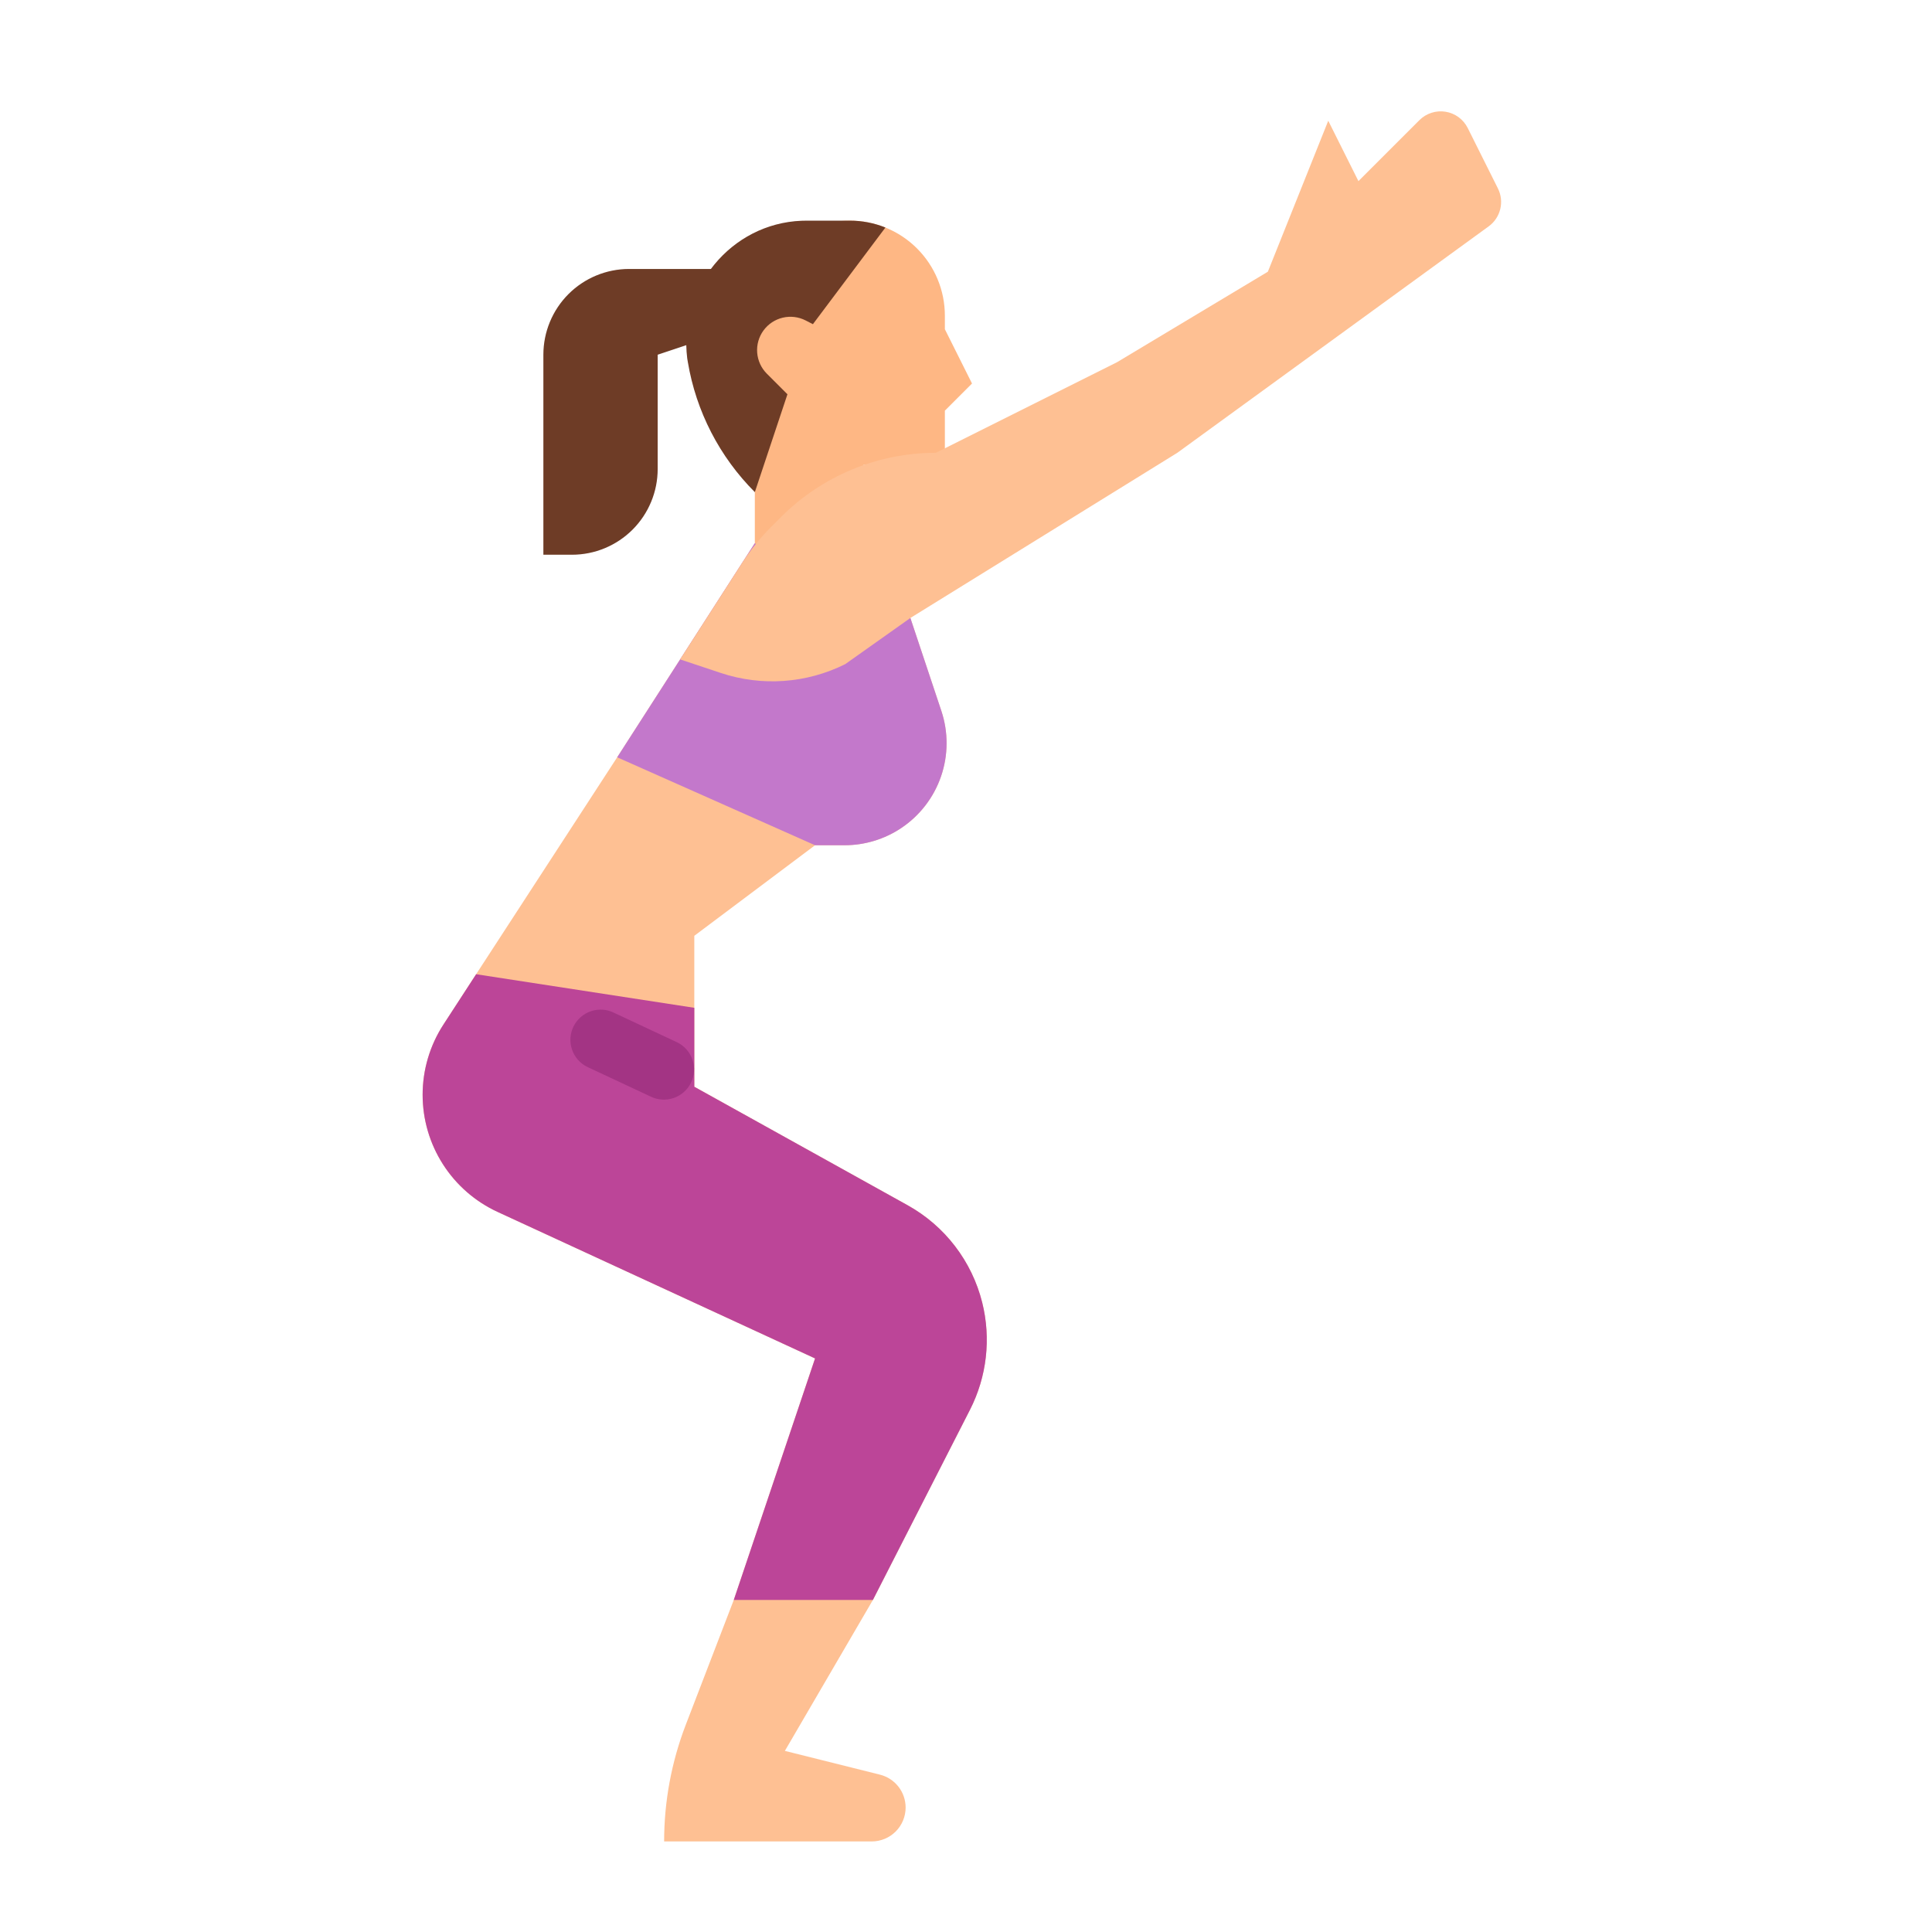
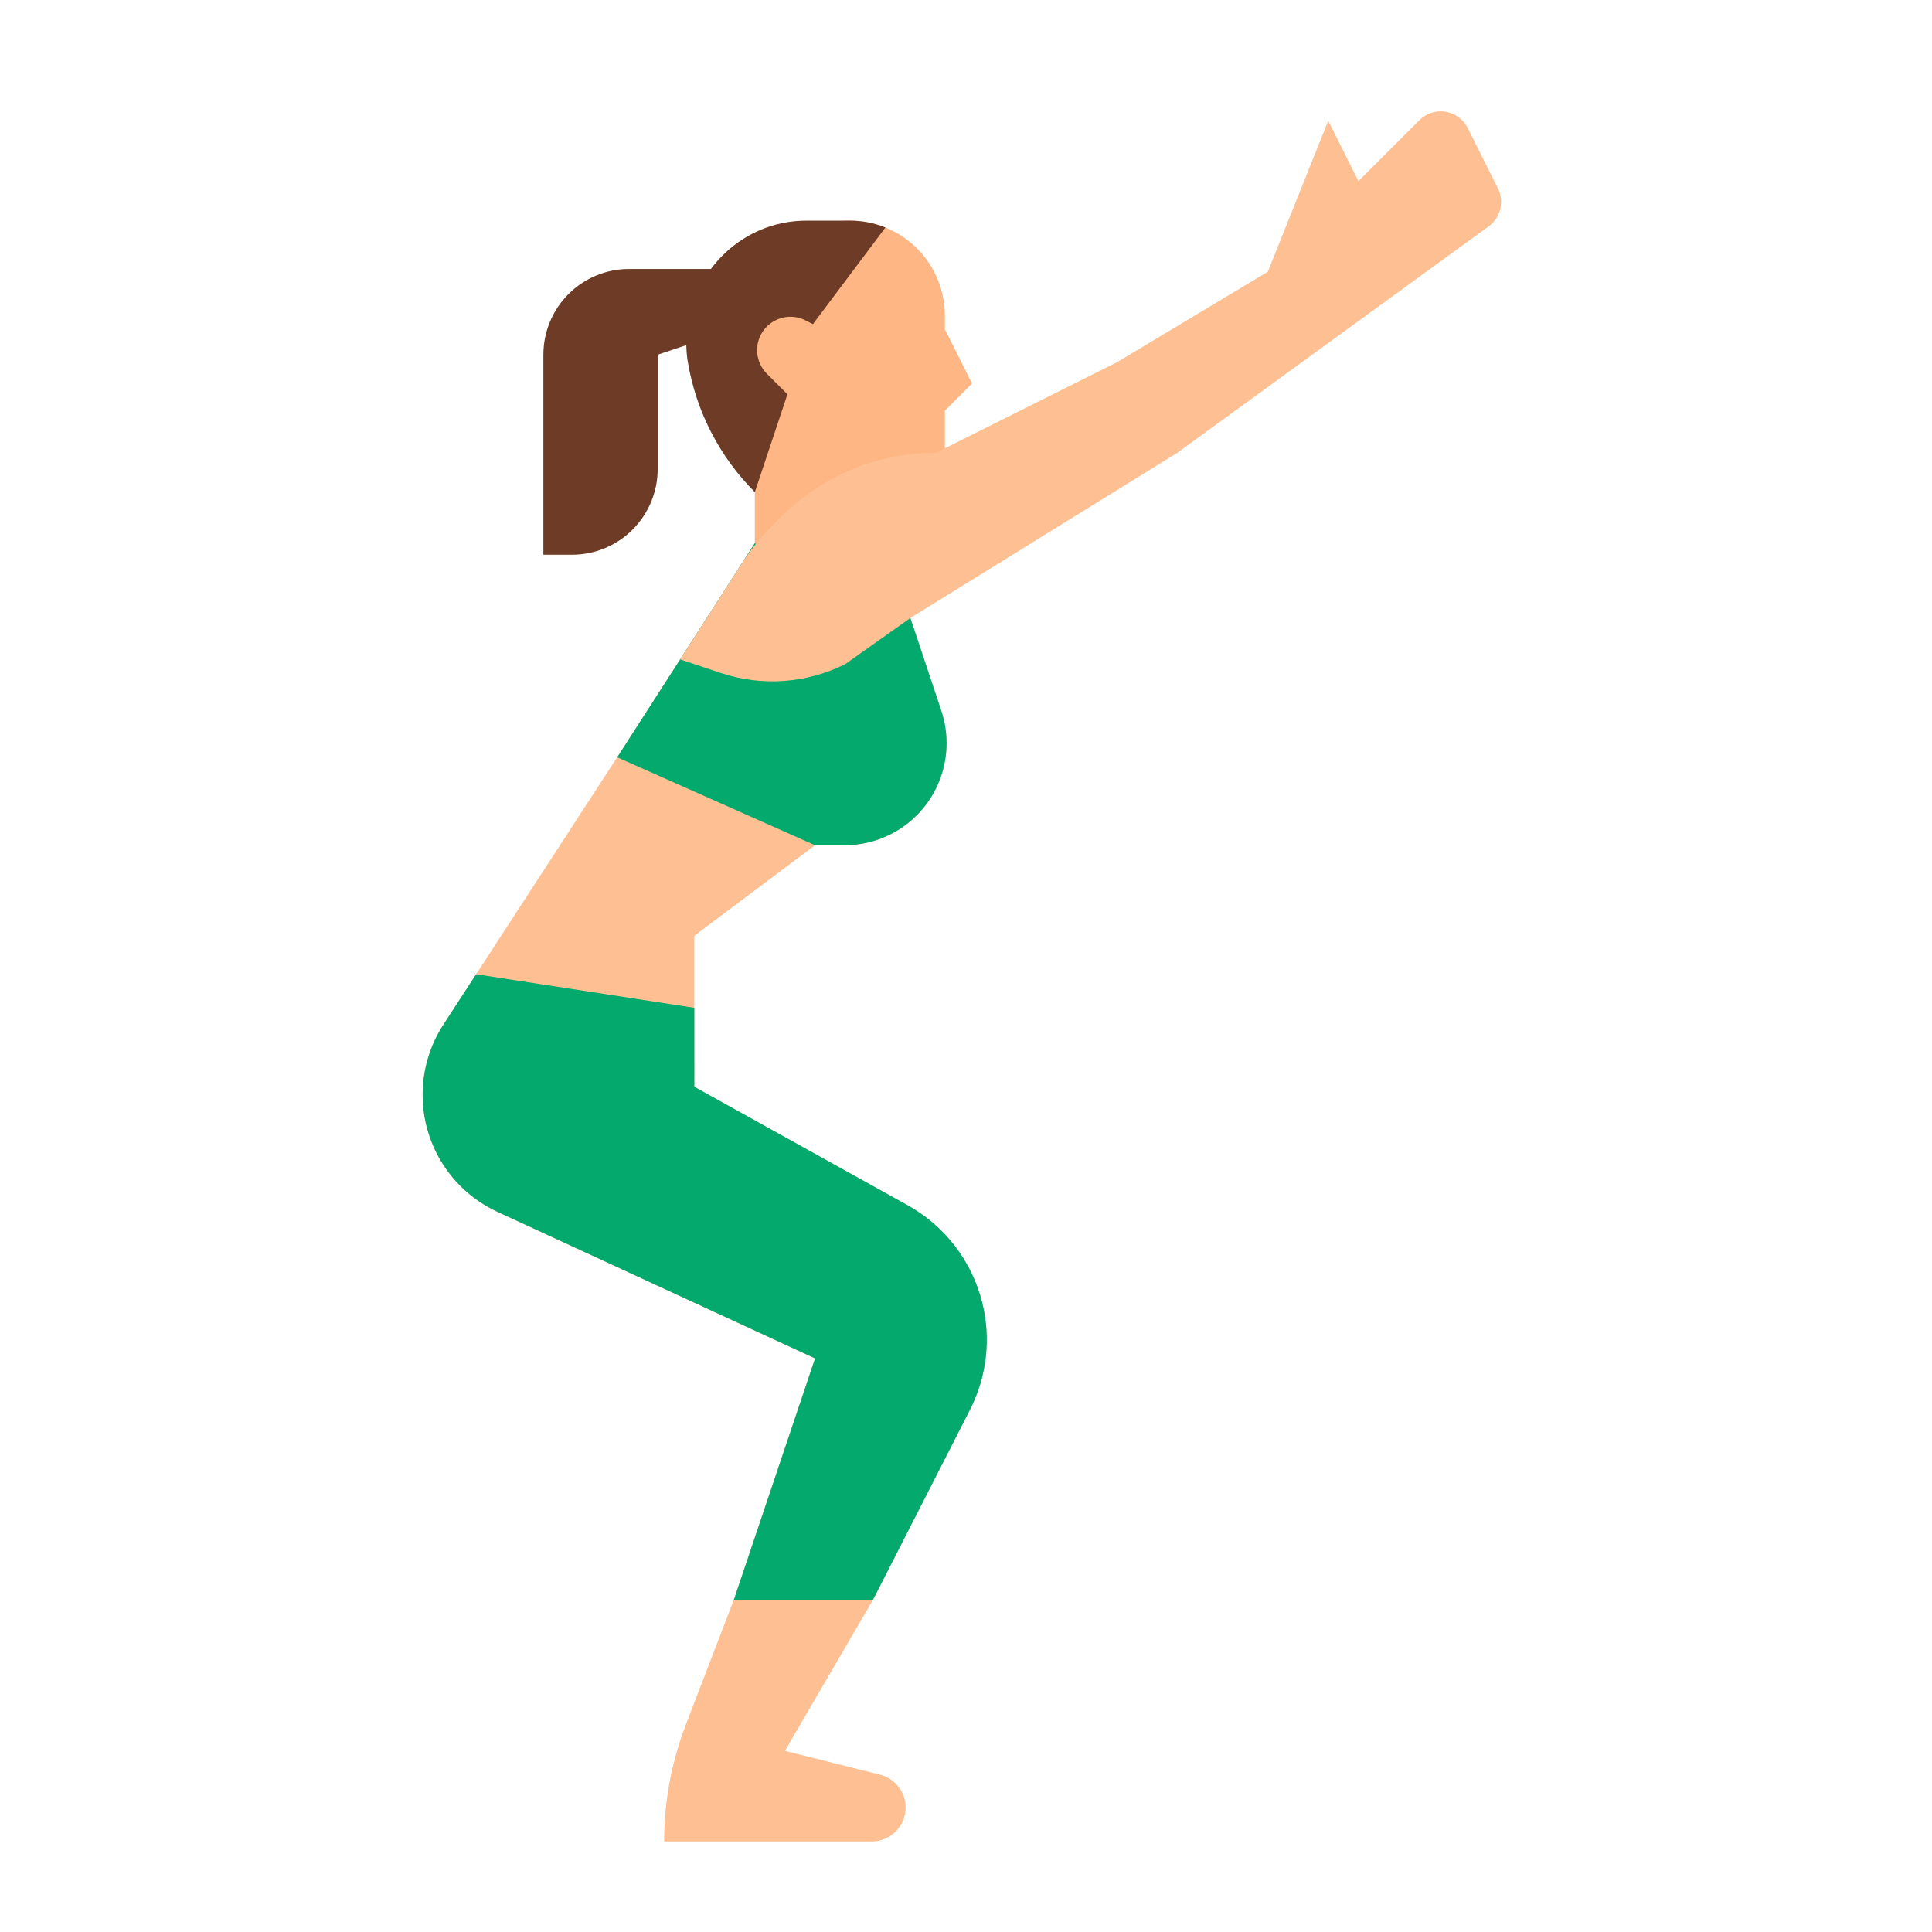
<svg xmlns="http://www.w3.org/2000/svg" width="340" height="340" viewBox="0 0 340 340" fill="none">
  <path d="M171.059 67.494L166.281 72.271V81.827H151.948L154.063 106.25L132.837 100.937V55.549C132.837 51.114 134.599 46.861 137.735 43.725C140.871 40.589 145.124 38.828 149.559 38.828C153.994 38.828 158.247 40.589 161.383 43.725C164.519 46.861 166.281 51.114 166.281 55.549V57.94L171.059 67.494Z" fill="#FEB784" />
  <path d="M130.827 47.333H110.712C108.73 47.333 106.768 47.723 104.938 48.482C103.107 49.24 101.444 50.351 100.043 51.752C98.642 53.154 97.531 54.817 96.773 56.648C96.015 58.478 95.625 60.44 95.625 62.422V97.624H100.654C104.655 97.624 108.493 96.035 111.322 93.206C114.151 90.376 115.741 86.539 115.741 82.538V62.422L130.827 57.394V47.333Z" fill="#6E3C26" />
  <path d="M138.576 69.387L134.954 65.765C133.964 64.776 133.361 63.466 133.252 62.072C133.143 60.677 133.536 59.289 134.36 58.158C135.184 57.028 136.385 56.229 137.746 55.906C139.108 55.583 140.54 55.757 141.784 56.396L143.058 57.05L155.818 40.043C153.829 39.239 151.704 38.828 149.559 38.83H141.957C141.657 38.83 141.359 38.836 141.062 38.848C128.606 39.349 119.394 50.702 120.941 63.073L121.05 63.724C122.503 72.393 126.624 80.392 132.839 86.607L138.576 69.387Z" fill="#6E3C26" />
  <path d="M138.125 308.125L154.855 312.309C156.146 312.631 157.292 313.376 158.111 314.425C158.93 315.473 159.375 316.765 159.375 318.096C159.375 319.678 158.746 321.196 157.627 322.315C156.508 323.434 154.991 324.062 153.408 324.062H116.875C116.875 317.039 118.168 310.076 120.689 303.52L129.134 281.562L143.437 239.062L87.561 213.274C83.625 211.457 80.291 208.55 77.954 204.898C75.617 201.246 74.375 197.001 74.375 192.665C74.375 188.275 75.648 183.979 78.041 180.298L83.791 171.448L108.614 133.271L132.812 95.625L159.375 106.25L165.662 125.109C166.908 128.847 166.89 132.89 165.612 136.617C164.333 140.343 161.865 143.546 158.587 145.731C155.637 147.698 152.171 148.747 148.626 148.747H143.437L122.187 164.685V191.247L159.725 212.099C162.968 213.901 165.806 216.349 168.064 219.292C170.321 222.235 171.951 225.611 172.851 229.21C174.438 235.559 173.673 242.268 170.698 248.098L153.618 281.562L138.125 308.125Z" fill="#FEC093" />
-   <path d="M158.585 145.735C155.635 147.701 152.169 148.75 148.624 148.75H143.437L108.614 133.271L119.691 116.045L132.812 95.625L159.375 106.25L160.212 108.754L165.664 125.109C166.908 128.848 166.889 132.892 165.61 136.619C164.331 140.346 161.863 143.549 158.585 145.735Z" fill="#C378CB" />
-   <path d="M170.698 248.103L153.618 281.562H129.134L143.438 239.062L87.561 213.274C83.625 211.457 80.291 208.55 77.954 204.898C75.617 201.246 74.375 197.001 74.375 192.665C74.375 188.275 75.648 183.979 78.041 180.298L83.791 171.448L122.188 177.358V191.25L159.725 212.101C162.968 213.903 165.806 216.351 168.064 219.295C170.322 222.238 171.951 225.614 172.851 229.212C174.439 235.563 173.674 242.273 170.698 248.103V248.103Z" fill="#BC4598" />
-   <path d="M114.469 192.961L103.328 187.747C102.067 187.119 101.106 186.017 100.658 184.681C100.21 183.345 100.31 181.886 100.938 180.625C101.565 179.363 102.668 178.403 104.004 177.955C105.339 177.506 106.798 177.607 108.06 178.234L119.199 183.447C120.461 184.075 121.421 185.177 121.87 186.513C122.318 187.849 122.217 189.308 121.59 190.569C120.963 191.83 119.86 192.791 118.525 193.24C117.19 193.688 115.731 193.588 114.469 192.961V192.961Z" fill="#A33484" />
+   <path d="M158.585 145.735C155.635 147.701 152.169 148.75 148.624 148.75H143.437L108.614 133.271L119.691 116.045L132.812 95.625L159.375 106.25L160.212 108.754L165.664 125.109C166.908 128.848 166.889 132.892 165.61 136.619C164.331 140.346 161.863 143.549 158.585 145.735Z" fill="#04AA6D" />
+   <path d="M170.698 248.103L153.618 281.562H129.134L143.438 239.062L87.561 213.274C83.625 211.457 80.291 208.55 77.954 204.898C75.617 201.246 74.375 197.001 74.375 192.665C74.375 188.275 75.648 183.979 78.041 180.298L83.791 171.448L122.188 177.358V191.25L159.725 212.101C162.968 213.903 165.806 216.351 168.064 219.295C170.322 222.238 171.951 225.614 172.851 229.212C174.439 235.563 173.674 242.273 170.698 248.103V248.103Z" fill="#04AA6D" />
+   <path d="M114.469 192.961L103.328 187.747C102.067 187.119 101.106 186.017 100.658 184.681C100.21 183.345 100.31 181.886 100.938 180.625C101.565 179.363 102.668 178.403 104.004 177.955C105.339 177.506 106.798 177.607 108.06 178.234L119.199 183.447C120.461 184.075 121.421 185.177 121.87 186.513C122.318 187.849 122.217 189.308 121.59 190.569C120.963 191.83 119.86 192.791 118.525 193.24C117.19 193.688 115.731 193.588 114.469 192.961V192.961Z" fill="#04AA6D" />
  <path d="M261.985 39.834L207.188 79.687L160.212 108.753L148.75 116.875C141.947 120.276 134.071 120.837 126.855 118.432L119.691 116.045L130.576 99.106C132.063 96.792 133.793 94.644 135.738 92.699L137.48 90.957C141.053 87.384 145.295 84.55 149.963 82.616C154.631 80.683 159.635 79.687 164.688 79.687L196.563 63.75L223.125 47.812L233.75 21.25L239.063 31.875L249.789 21.149C250.384 20.554 251.112 20.109 251.913 19.85C252.714 19.591 253.565 19.527 254.396 19.662C255.227 19.797 256.014 20.127 256.692 20.626C257.37 21.125 257.92 21.777 258.296 22.53L263.609 33.162C264.172 34.286 264.318 35.574 264.02 36.796C263.723 38.017 263.002 39.094 261.985 39.834V39.834Z" fill="#FEC093" />
</svg>
